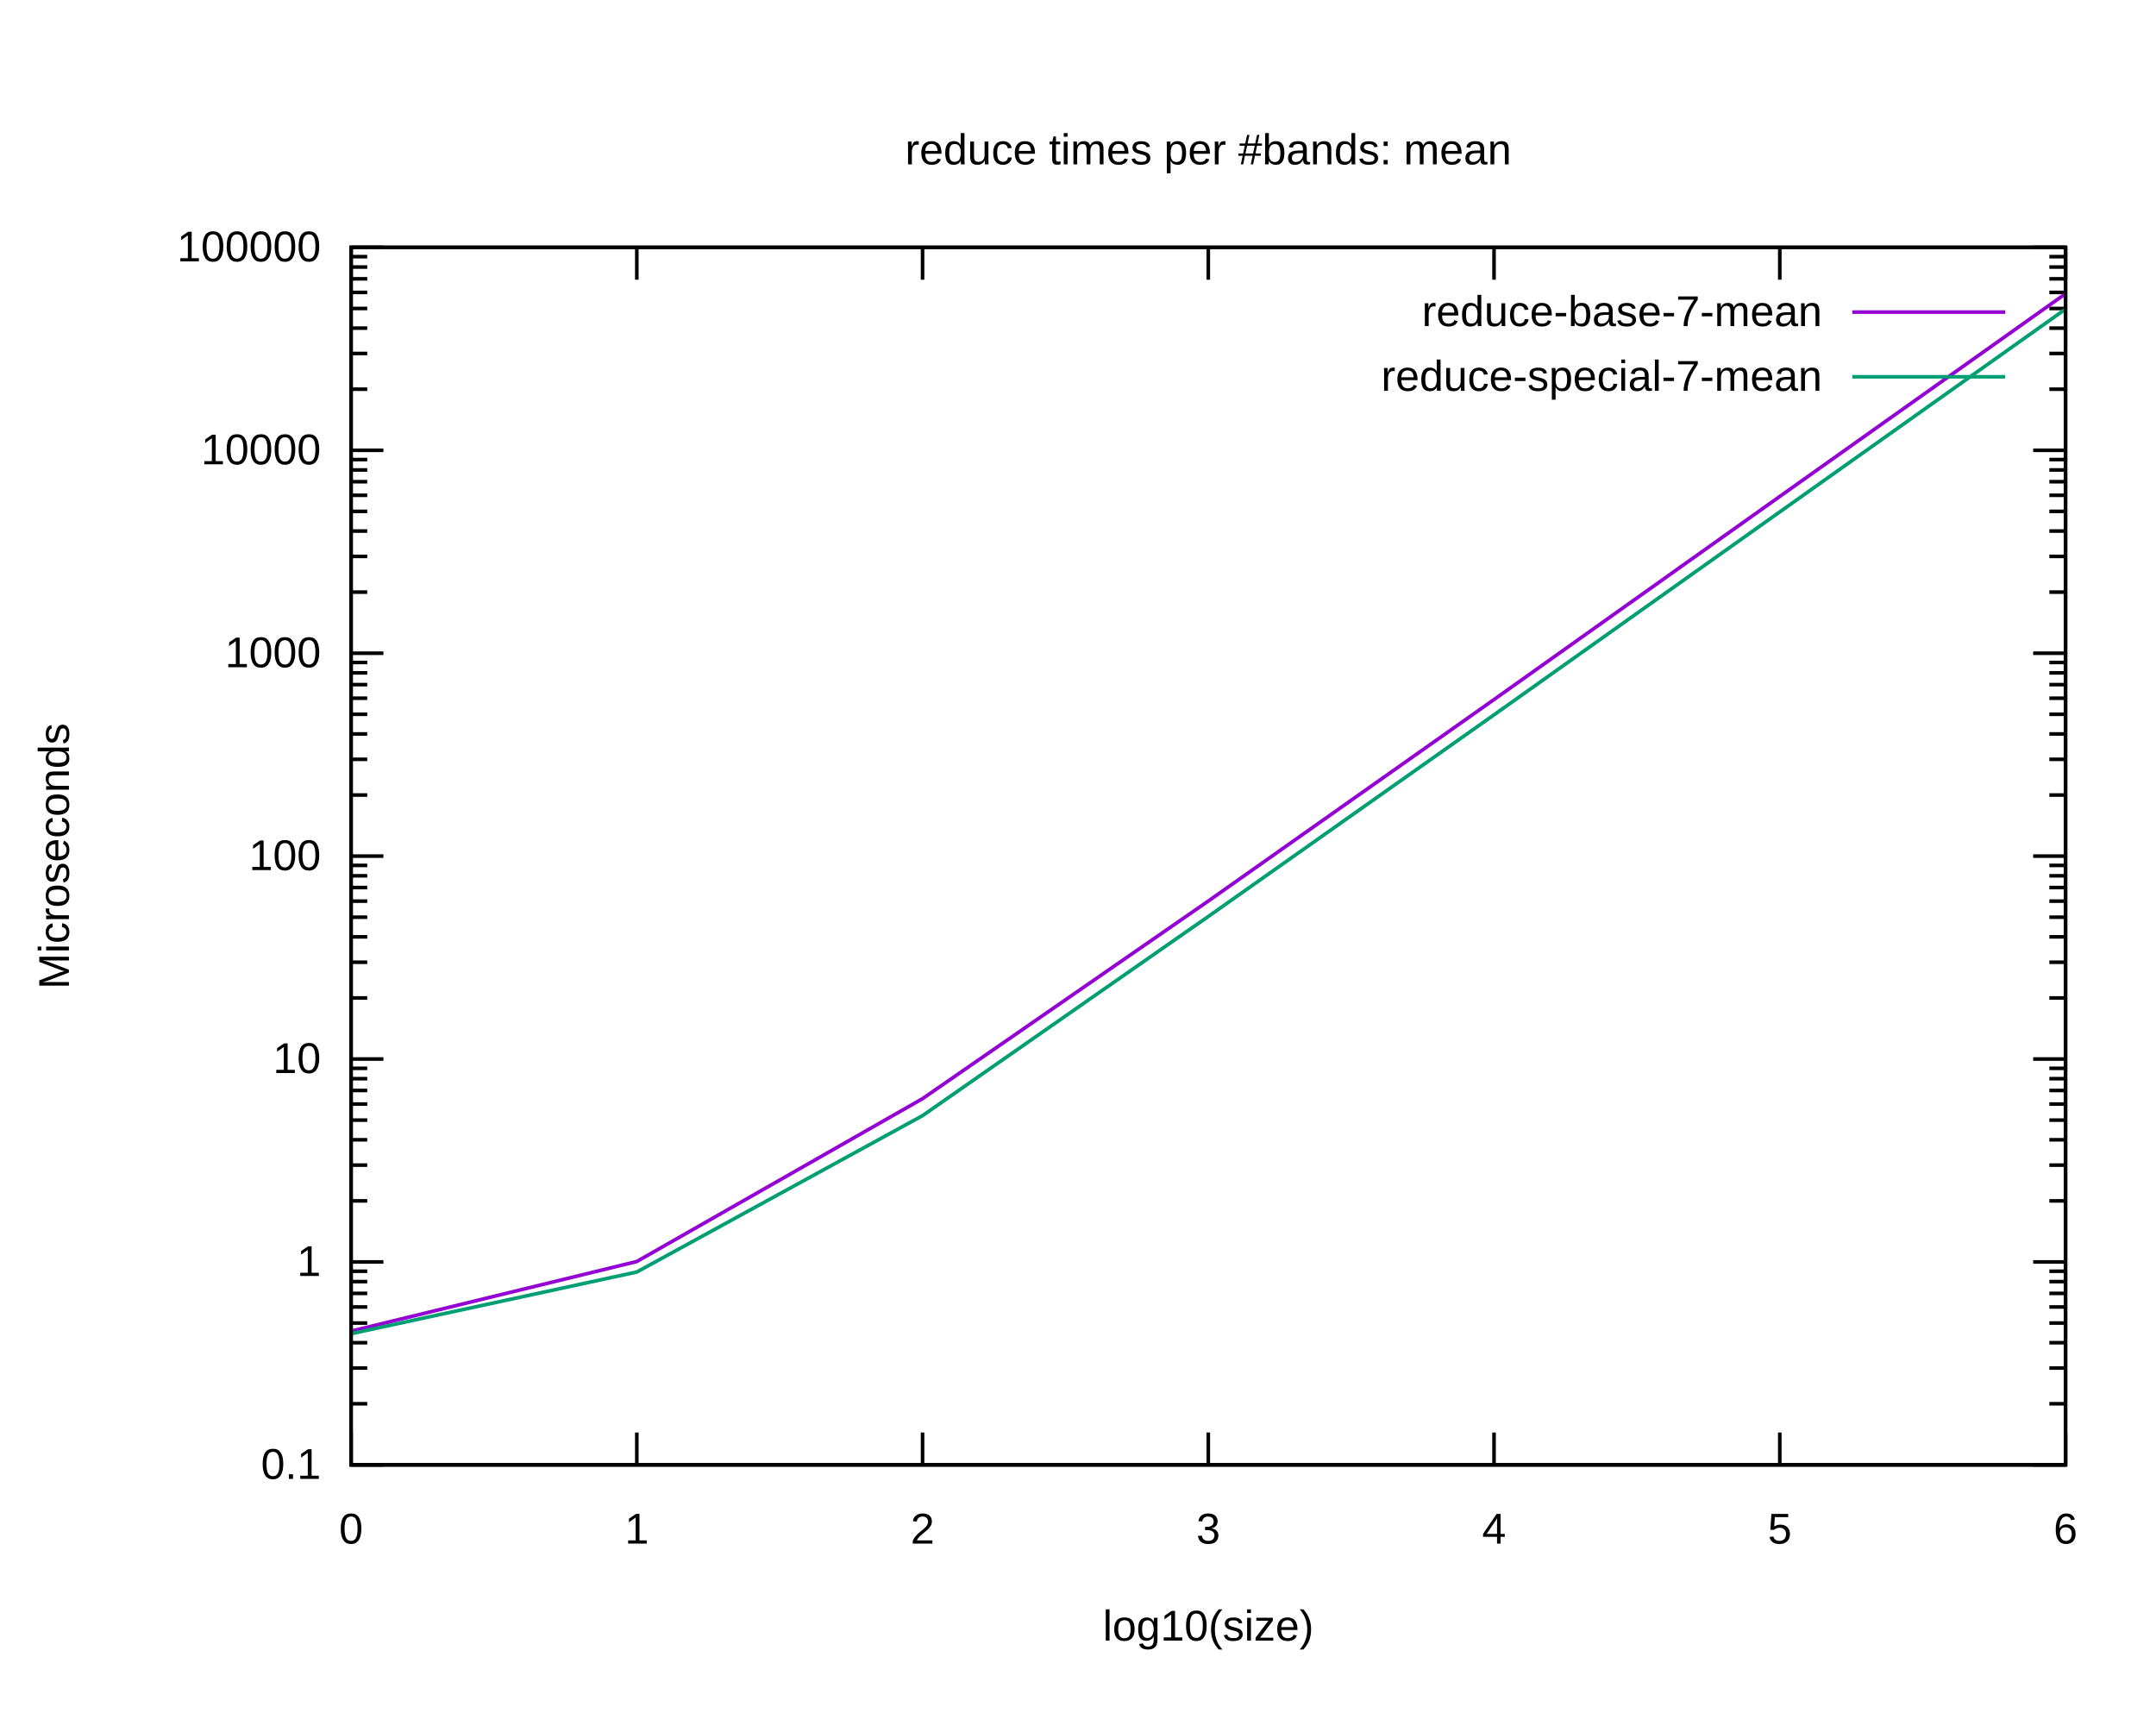
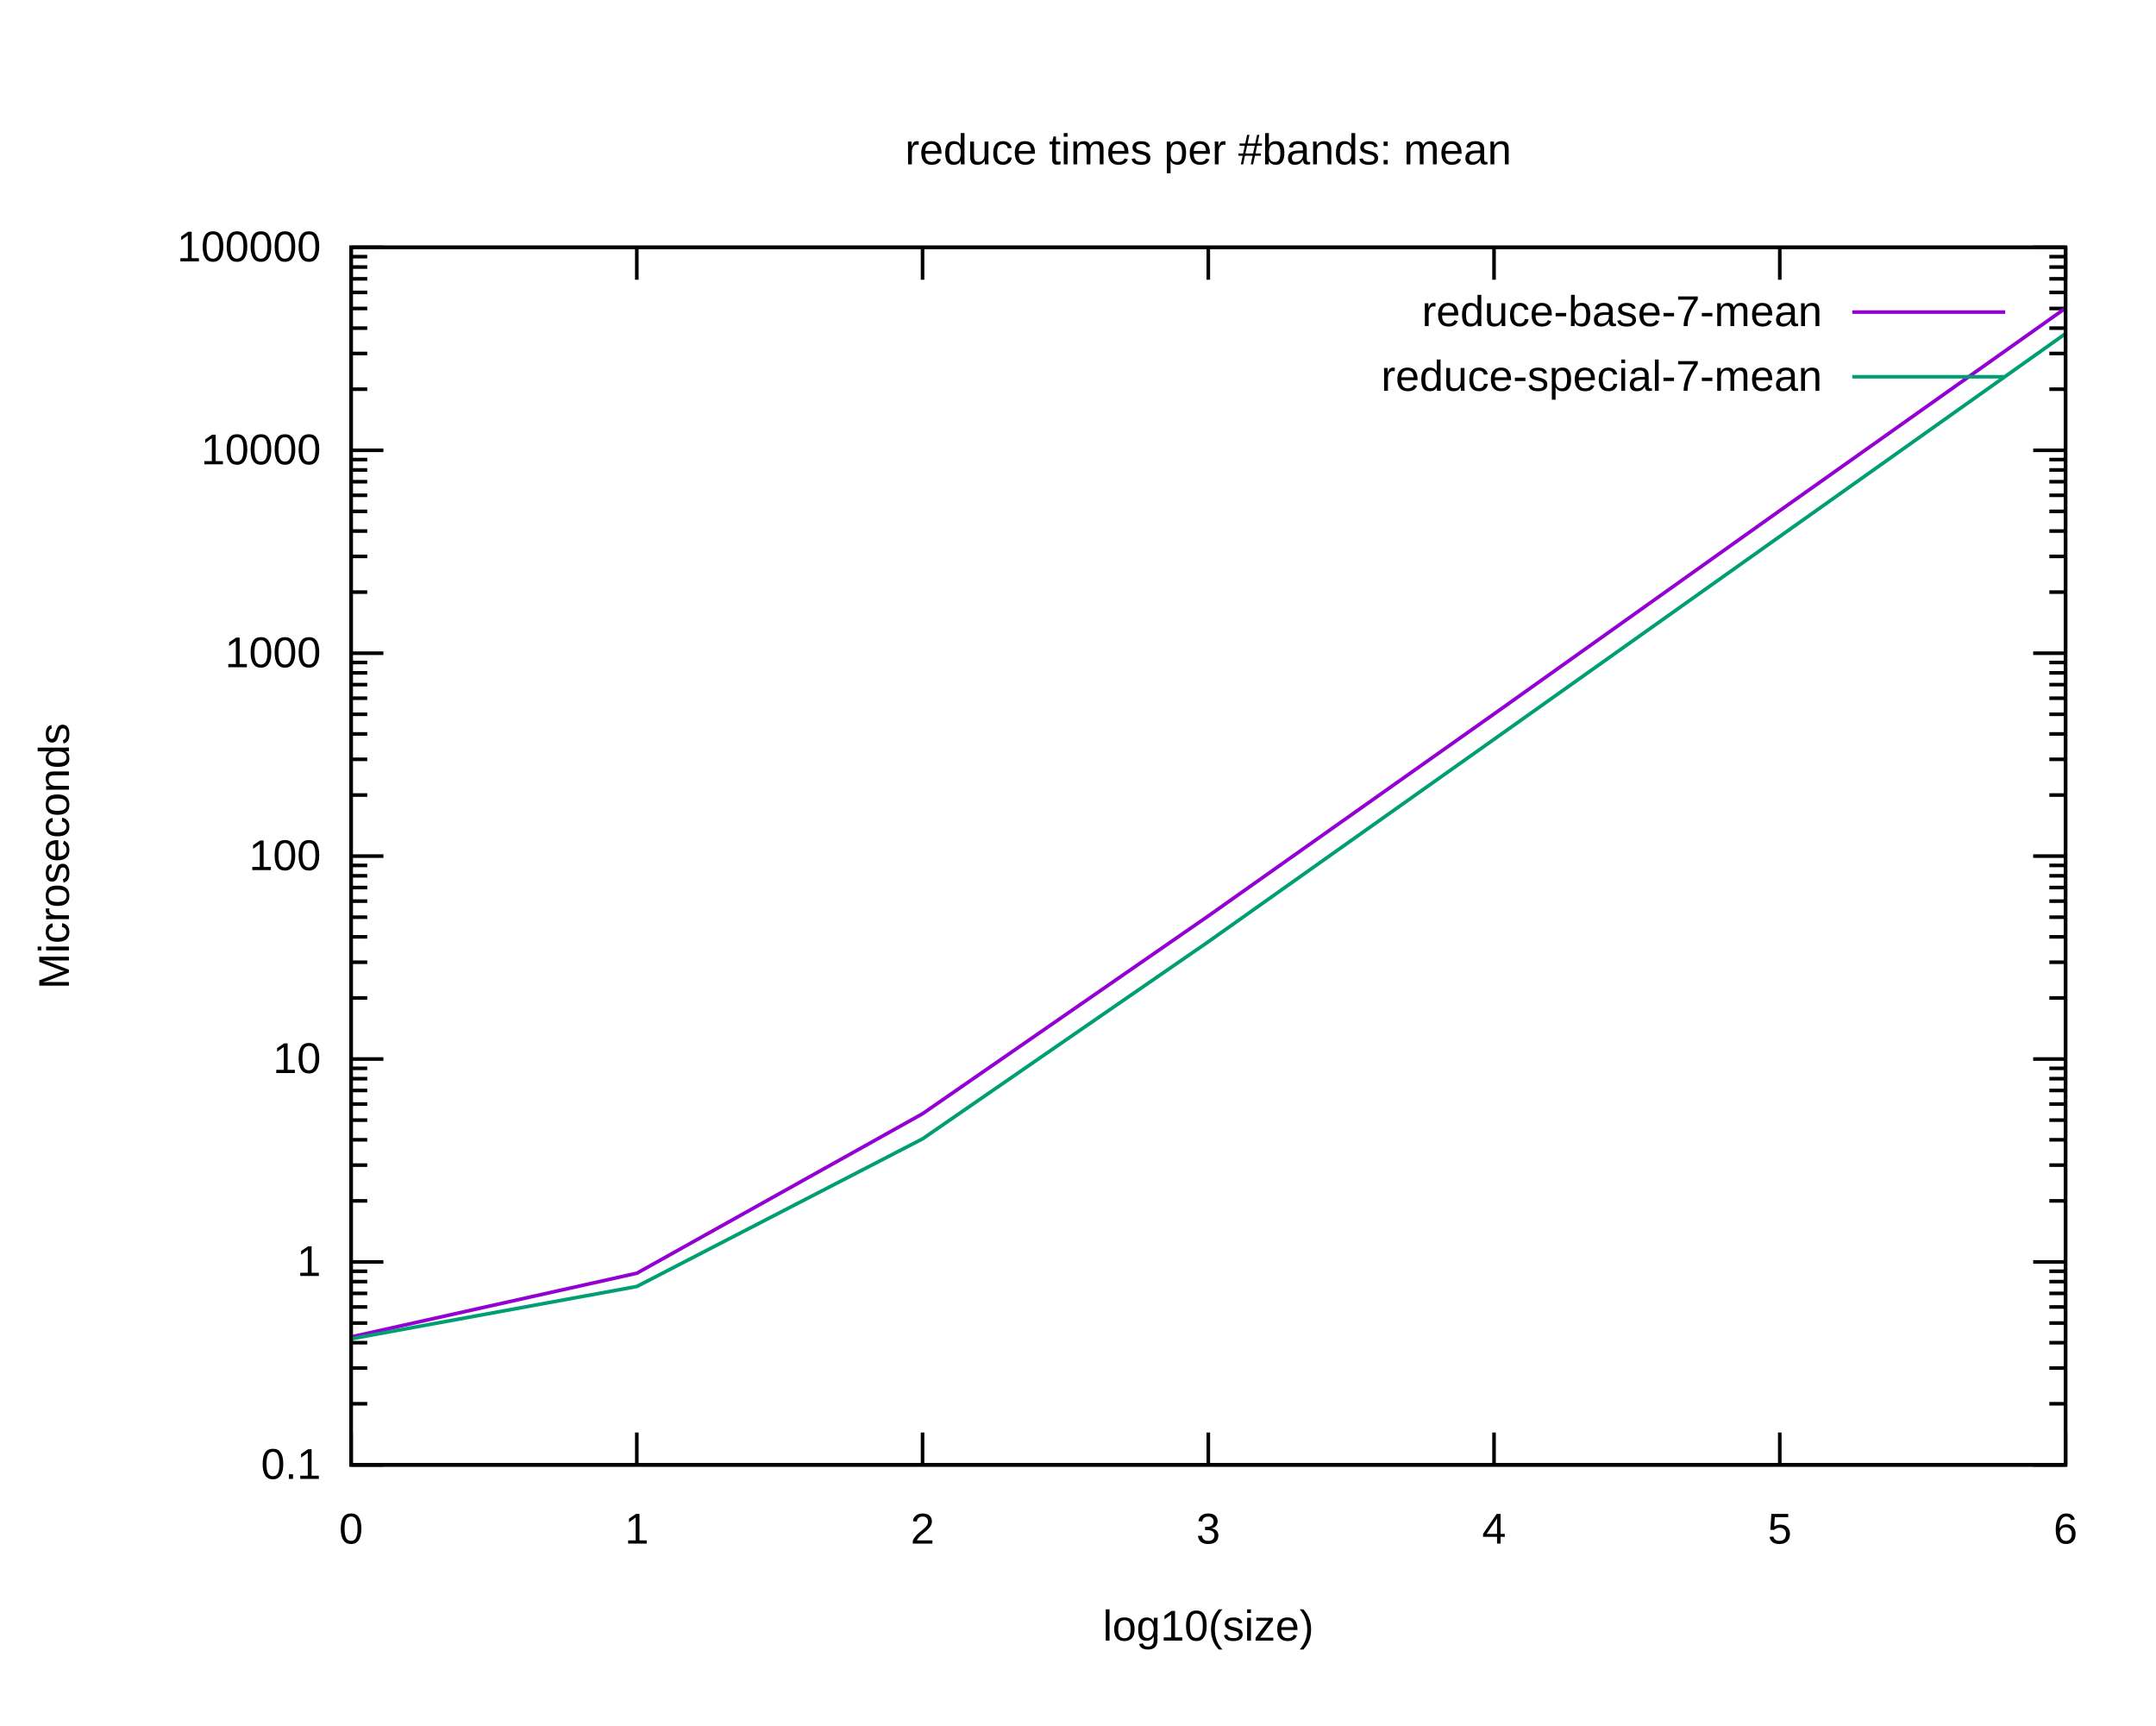
<svg xmlns="http://www.w3.org/2000/svg" xmlns:xlink="http://www.w3.org/1999/xlink" viewBox="0 0 600 480">
  <g id="gnuplot_canvas">
    <rect x="0" y="0" width="600" height="480" fill="none" />
    <defs>
      <circle id="gpDot" r="0.5" stroke-width="0.5" stroke="currentColor" />
      <path id="gpPt0" stroke-width="0.222" stroke="currentColor" d="M-1,0 h2 M0,-1 v2" />
      <path id="gpPt1" stroke-width="0.222" stroke="currentColor" d="M-1,-1 L1,1 M1,-1 L-1,1" />
      <path id="gpPt2" stroke-width="0.222" stroke="currentColor" d="M-1,0 L1,0 M0,-1 L0,1 M-1,-1 L1,1 M-1,1 L1,-1" />
      <rect id="gpPt3" stroke-width="0.222" stroke="currentColor" x="-1" y="-1" width="2" height="2" />
      <rect id="gpPt4" stroke-width="0.222" stroke="currentColor" fill="currentColor" x="-1" y="-1" width="2" height="2" />
      <circle id="gpPt5" stroke-width="0.222" stroke="currentColor" cx="0" cy="0" r="1" />
      <use xlink:href="#gpPt5" id="gpPt6" fill="currentColor" stroke="none" />
      <path id="gpPt7" stroke-width="0.222" stroke="currentColor" d="M0,-1.33 L-1.33,0.67 L1.33,0.67 z" />
      <use xlink:href="#gpPt7" id="gpPt8" fill="currentColor" stroke="none" />
      <use xlink:href="#gpPt7" id="gpPt9" stroke="currentColor" transform="rotate(180)" />
      <use xlink:href="#gpPt9" id="gpPt10" fill="currentColor" stroke="none" />
      <use xlink:href="#gpPt3" id="gpPt11" stroke="currentColor" transform="rotate(45)" />
      <use xlink:href="#gpPt11" id="gpPt12" fill="currentColor" stroke="none" />
      <path id="gpPt13" stroke-width="0.222" stroke="currentColor" d="M0,1.330 L1.265,0.411 L0.782,-1.067 L-0.782,-1.076 L-1.265,0.411 z" />
      <use xlink:href="#gpPt13" id="gpPt14" fill="currentColor" stroke="none" />
      <filter id="textbox" filterUnits="objectBoundingBox" x="0" y="0" height="1" width="1">
        <feFlood flood-color="white" flood-opacity="1" result="bgnd" />
        <feComposite in="SourceGraphic" in2="bgnd" operator="atop" />
      </filter>
      <filter id="greybox" filterUnits="objectBoundingBox" x="0" y="0" height="1" width="1">
        <feFlood flood-color="lightgrey" flood-opacity="1" result="grey" />
        <feComposite in="SourceGraphic" in2="grey" operator="atop" />
      </filter>
    </defs>
    <g fill="none" color="white" stroke="currentColor" stroke-width="1.00" stroke-linecap="butt" stroke-linejoin="miter">
</g>
    <g fill="none" color="black" stroke="currentColor" stroke-width="1.00" stroke-linecap="butt" stroke-linejoin="miter">
      <path stroke="black" d="M97.70,407.58 L106.70,407.58 M574.82,407.58 L565.82,407.58  " />
      <g transform="translate(89.31,411.48)" stroke="none" fill="black" font-family="Arial" font-size="12.00" text-anchor="end">
        <text>
          <tspan font-family="Arial"> 0.1</tspan>
        </text>
      </g>
    </g>
    <g fill="none" color="black" stroke="currentColor" stroke-width="1.00" stroke-linecap="butt" stroke-linejoin="miter">
      <path stroke="black" d="M97.70,390.58 L102.20,390.58 M574.82,390.58 L570.32,390.58 M97.70,380.64 L102.20,380.64 M574.82,380.64 L570.32,380.64   M97.70,373.59 L102.20,373.59 M574.82,373.59 L570.32,373.59 M97.70,368.12 L102.20,368.12 M574.82,368.12 L570.32,368.12   M97.70,363.65 L102.20,363.65 M574.82,363.65 L570.32,363.65 M97.70,359.87 L102.20,359.87 M574.82,359.87 L570.32,359.87   M97.70,356.59 L102.20,356.59 M574.82,356.59 L570.32,356.59 M97.70,353.71 L102.20,353.71 M574.82,353.71 L570.32,353.71   M97.70,351.12 L106.70,351.12 M574.82,351.12 L565.82,351.12  " />
      <g transform="translate(89.31,355.02)" stroke="none" fill="black" font-family="Arial" font-size="12.00" text-anchor="end">
        <text>
          <tspan font-family="Arial"> 1</tspan>
        </text>
      </g>
    </g>
    <g fill="none" color="black" stroke="currentColor" stroke-width="1.00" stroke-linecap="butt" stroke-linejoin="miter">
      <path stroke="black" d="M97.70,334.13 L102.20,334.13 M574.82,334.13 L570.32,334.13 M97.70,324.18 L102.20,324.18 M574.82,324.18 L570.32,324.18   M97.70,317.13 L102.20,317.13 M574.82,317.13 L570.32,317.13 M97.70,311.66 L102.20,311.66 M574.82,311.66 L570.32,311.66   M97.70,307.19 L102.20,307.19 M574.82,307.19 L570.32,307.19 M97.70,303.41 L102.20,303.41 M574.82,303.41 L570.32,303.41   M97.70,300.13 L102.20,300.13 M574.82,300.13 L570.32,300.13 M97.70,297.25 L102.20,297.25 M574.82,297.25 L570.32,297.25   M97.70,294.66 L106.70,294.66 M574.82,294.66 L565.82,294.66  " />
      <g transform="translate(89.31,298.56)" stroke="none" fill="black" font-family="Arial" font-size="12.00" text-anchor="end">
        <text>
          <tspan font-family="Arial"> 10</tspan>
        </text>
      </g>
    </g>
    <g fill="none" color="black" stroke="currentColor" stroke-width="1.00" stroke-linecap="butt" stroke-linejoin="miter">
      <path stroke="black" d="M97.70,277.67 L102.20,277.67 M574.82,277.67 L570.32,277.67 M97.70,267.73 L102.20,267.73 M574.82,267.73 L570.32,267.73   M97.70,260.67 L102.20,260.67 M574.82,260.67 L570.32,260.67 M97.70,255.20 L102.20,255.20 M574.82,255.20 L570.32,255.20   M97.70,250.73 L102.20,250.73 M574.82,250.73 L570.32,250.73 M97.70,246.95 L102.20,246.95 M574.82,246.95 L570.32,246.95   M97.70,243.68 L102.20,243.68 M574.82,243.68 L570.32,243.68 M97.70,240.79 L102.20,240.79 M574.82,240.79 L570.32,240.79   M97.70,238.20 L106.70,238.20 M574.82,238.20 L565.82,238.20  " />
      <g transform="translate(89.31,242.10)" stroke="none" fill="black" font-family="Arial" font-size="12.00" text-anchor="end">
        <text>
          <tspan font-family="Arial"> 100</tspan>
        </text>
      </g>
    </g>
    <g fill="none" color="black" stroke="currentColor" stroke-width="1.00" stroke-linecap="butt" stroke-linejoin="miter">
      <path stroke="black" d="M97.70,221.21 L102.20,221.21 M574.82,221.21 L570.32,221.21 M97.70,211.27 L102.20,211.27 M574.82,211.27 L570.32,211.27   M97.70,204.21 L102.20,204.21 M574.82,204.21 L570.32,204.21 M97.70,198.74 L102.20,198.74 M574.82,198.74 L570.32,198.74   M97.70,194.27 L102.20,194.27 M574.82,194.27 L570.32,194.27 M97.70,190.49 L102.20,190.49 M574.82,190.49 L570.32,190.49   M97.70,187.22 L102.20,187.22 M574.82,187.22 L570.32,187.22 M97.70,184.33 L102.20,184.33 M574.82,184.33 L570.32,184.33   M97.70,181.75 L106.70,181.75 M574.82,181.75 L565.82,181.75  " />
      <g transform="translate(89.31,185.65)" stroke="none" fill="black" font-family="Arial" font-size="12.00" text-anchor="end">
        <text>
          <tspan font-family="Arial"> 1000</tspan>
        </text>
      </g>
    </g>
    <g fill="none" color="black" stroke="currentColor" stroke-width="1.00" stroke-linecap="butt" stroke-linejoin="miter">
      <path stroke="black" d="M97.70,164.75 L102.20,164.75 M574.82,164.75 L570.32,164.75 M97.70,154.81 L102.20,154.81 M574.82,154.81 L570.32,154.81   M97.70,147.76 L102.20,147.76 M574.82,147.76 L570.32,147.76 M97.70,142.28 L102.20,142.28 M574.82,142.28 L570.32,142.28   M97.70,137.81 L102.20,137.81 M574.82,137.81 L570.32,137.81 M97.70,134.03 L102.20,134.03 M574.82,134.03 L570.32,134.03   M97.70,130.76 L102.20,130.76 M574.82,130.76 L570.32,130.76 M97.70,127.87 L102.20,127.87 M574.82,127.87 L570.32,127.87   M97.70,125.29 L106.70,125.29 M574.82,125.29 L565.82,125.29  " />
      <g transform="translate(89.31,129.19)" stroke="none" fill="black" font-family="Arial" font-size="12.00" text-anchor="end">
        <text>
          <tspan font-family="Arial"> 10000</tspan>
        </text>
      </g>
    </g>
    <g fill="none" color="black" stroke="currentColor" stroke-width="1.00" stroke-linecap="butt" stroke-linejoin="miter">
      <path stroke="black" d="M97.70,108.29 L102.20,108.29 M574.82,108.29 L570.32,108.29 M97.70,98.35 L102.20,98.35 M574.82,98.35 L570.32,98.35   M97.70,91.30 L102.20,91.30 M574.82,91.30 L570.32,91.30 M97.70,85.83 L102.20,85.83 M574.82,85.83 L570.32,85.83   M97.70,81.36 L102.20,81.36 M574.82,81.36 L570.32,81.36 M97.70,77.58 L102.20,77.58 M574.82,77.58 L570.32,77.58   M97.70,74.30 L102.20,74.30 M574.82,74.30 L570.32,74.30 M97.70,71.41 L102.20,71.41 M574.82,71.41 L570.32,71.41   M97.70,68.83 L106.70,68.83 M574.82,68.83 L565.82,68.83  " />
      <g transform="translate(89.31,72.73)" stroke="none" fill="black" font-family="Arial" font-size="12.00" text-anchor="end">
        <text>
          <tspan font-family="Arial"> 100000</tspan>
        </text>
      </g>
    </g>
    <g fill="none" color="black" stroke="currentColor" stroke-width="1.00" stroke-linecap="butt" stroke-linejoin="miter">
      <path stroke="black" d="M97.70,407.58 L97.70,398.58 M97.70,68.83 L97.70,77.83  " />
      <g transform="translate(97.70,429.48)" stroke="none" fill="black" font-family="Arial" font-size="12.00" text-anchor="middle">
        <text>
          <tspan font-family="Arial"> 0</tspan>
        </text>
      </g>
    </g>
    <g fill="none" color="black" stroke="currentColor" stroke-width="1.00" stroke-linecap="butt" stroke-linejoin="miter">
      <path stroke="black" d="M177.22,407.58 L177.22,398.58 M177.22,68.83 L177.22,77.83  " />
      <g transform="translate(177.22,429.48)" stroke="none" fill="black" font-family="Arial" font-size="12.00" text-anchor="middle">
        <text>
          <tspan font-family="Arial"> 1</tspan>
        </text>
      </g>
    </g>
    <g fill="none" color="black" stroke="currentColor" stroke-width="1.00" stroke-linecap="butt" stroke-linejoin="miter">
      <path stroke="black" d="M256.74,407.58 L256.74,398.58 M256.74,68.83 L256.74,77.83  " />
      <g transform="translate(256.74,429.48)" stroke="none" fill="black" font-family="Arial" font-size="12.00" text-anchor="middle">
        <text>
          <tspan font-family="Arial"> 2</tspan>
        </text>
      </g>
    </g>
    <g fill="none" color="black" stroke="currentColor" stroke-width="1.00" stroke-linecap="butt" stroke-linejoin="miter">
      <path stroke="black" d="M336.26,407.58 L336.26,398.58 M336.26,68.83 L336.26,77.83  " />
      <g transform="translate(336.26,429.48)" stroke="none" fill="black" font-family="Arial" font-size="12.00" text-anchor="middle">
        <text>
          <tspan font-family="Arial"> 3</tspan>
        </text>
      </g>
    </g>
    <g fill="none" color="black" stroke="currentColor" stroke-width="1.00" stroke-linecap="butt" stroke-linejoin="miter">
      <path stroke="black" d="M415.78,407.58 L415.78,398.58 M415.78,68.83 L415.78,77.83  " />
      <g transform="translate(415.78,429.48)" stroke="none" fill="black" font-family="Arial" font-size="12.00" text-anchor="middle">
        <text>
          <tspan font-family="Arial"> 4</tspan>
        </text>
      </g>
    </g>
    <g fill="none" color="black" stroke="currentColor" stroke-width="1.00" stroke-linecap="butt" stroke-linejoin="miter">
      <path stroke="black" d="M495.30,407.58 L495.30,398.58 M495.30,68.83 L495.30,77.83  " />
      <g transform="translate(495.30,429.48)" stroke="none" fill="black" font-family="Arial" font-size="12.00" text-anchor="middle">
        <text>
          <tspan font-family="Arial"> 5</tspan>
        </text>
      </g>
    </g>
    <g fill="none" color="black" stroke="currentColor" stroke-width="1.00" stroke-linecap="butt" stroke-linejoin="miter">
      <path stroke="black" d="M574.82,407.58 L574.82,398.58 M574.82,68.83 L574.82,77.83  " />
      <g transform="translate(574.82,429.48)" stroke="none" fill="black" font-family="Arial" font-size="12.00" text-anchor="middle">
        <text>
          <tspan font-family="Arial"> 6</tspan>
        </text>
      </g>
    </g>
    <g fill="none" color="black" stroke="currentColor" stroke-width="1.00" stroke-linecap="butt" stroke-linejoin="miter">
</g>
    <g fill="none" color="black" stroke="currentColor" stroke-width="1.00" stroke-linecap="butt" stroke-linejoin="miter">
      <path stroke="black" d="M97.70,68.83 L97.70,407.58 L574.82,407.58 L574.82,68.83 L97.70,68.83 Z  " />
    </g>
    <g fill="none" color="black" stroke="currentColor" stroke-width="1.00" stroke-linecap="butt" stroke-linejoin="miter">
      <g transform="translate(19.18,238.21) rotate(270)" stroke="none" fill="black" font-family="Arial" font-size="12.00" text-anchor="middle">
        <text>
          <tspan font-family="Arial">Microseconds</tspan>
        </text>
      </g>
    </g>
    <g fill="none" color="black" stroke="currentColor" stroke-width="1.00" stroke-linecap="butt" stroke-linejoin="miter">
      <g transform="translate(336.26,456.48)" stroke="none" fill="black" font-family="Arial" font-size="12.00" text-anchor="middle">
        <text>
          <tspan font-family="Arial">log10(size)</tspan>
        </text>
      </g>
    </g>
    <g fill="none" color="black" stroke="currentColor" stroke-width="1.00" stroke-linecap="butt" stroke-linejoin="miter">
</g>
    <g id="gnuplot_plot_1">
      <g fill="none" color="black" stroke="currentColor" stroke-width="1.00" stroke-linecap="butt" stroke-linejoin="miter">
        <g transform="translate(507.09,90.73)" stroke="none" fill="black" font-family="Arial" font-size="12.00" text-anchor="end">
          <text>
            <tspan font-family="Arial">reduce-base-7-mean</tspan>
          </text>
        </g>
      </g>
      <g fill="none" color="black" stroke="currentColor" stroke-width="1.00" stroke-linecap="butt" stroke-linejoin="miter">
-         <path stroke="rgb(148,   0, 211)" d="M515.48,86.83 L558.04,86.83 M97.70,370.38 L177.22,351.00 L256.74,305.69 L336.26,250.71 L415.78,194.64 L495.30,138.13   L574.82,81.72  " />
+         <path stroke="rgb(148,   0, 211)" d="M515.48,86.83 L558.04,86.83 M97.70,371.99 L177.22,354.26 L256.74,309.88 L336.26,254.86 L415.78,198.65 L495.30,142.08   L574.82,85.74  " />
      </g>
    </g>
    <g id="gnuplot_plot_2">
      <g fill="none" color="black" stroke="currentColor" stroke-width="1.00" stroke-linecap="butt" stroke-linejoin="miter">
        <g transform="translate(507.09,108.73)" stroke="none" fill="black" font-family="Arial" font-size="12.00" text-anchor="end">
          <text>
            <tspan font-family="Arial">reduce-special-7-mean</tspan>
          </text>
        </g>
      </g>
      <g fill="none" color="black" stroke="currentColor" stroke-width="1.00" stroke-linecap="butt" stroke-linejoin="miter">
-         <path stroke="rgb(  0, 158, 115)" d="M515.48,104.83 L558.04,104.83 M97.70,371.09 L177.22,353.92 L256.74,310.41 L336.26,255.00 L415.78,198.89 L495.30,142.43   L574.82,86.00  " />
+         <path stroke="rgb(  0, 158, 115)" d="M515.48,104.83 L558.04,104.83 M97.70,372.51 L177.22,357.95 L256.74,316.87 L336.26,262.03 L415.78,205.70 L495.30,149.26   L574.82,92.83  " />
      </g>
    </g>
    <g fill="none" color="white" stroke="rgb(  0, 158, 115)" stroke-width="2.00" stroke-linecap="butt" stroke-linejoin="miter">
</g>
    <g fill="none" color="black" stroke="currentColor" stroke-width="2.00" stroke-linecap="butt" stroke-linejoin="miter">
</g>
    <g fill="none" color="black" stroke="black" stroke-width="1.00" stroke-linecap="butt" stroke-linejoin="miter">
</g>
    <g fill="none" color="black" stroke="currentColor" stroke-width="1.00" stroke-linecap="butt" stroke-linejoin="miter">
      <path stroke="black" d="M97.70,68.83 L97.70,407.58 L574.82,407.58 L574.82,68.83 L97.70,68.83 Z  " />
    </g>
    <g fill="none" color="black" stroke="currentColor" stroke-width="1.00" stroke-linecap="butt" stroke-linejoin="miter">
      <g transform="translate(336.26,45.73)" stroke="none" fill="black" font-family="Arial" font-size="12.00" text-anchor="middle">
        <text>
          <tspan font-family="Arial">reduce times per #bands: mean</tspan>
        </text>
      </g>
    </g>
    <g fill="none" color="black" stroke="currentColor" stroke-width="1.00" stroke-linecap="butt" stroke-linejoin="miter">
</g>
  </g>
</svg>
